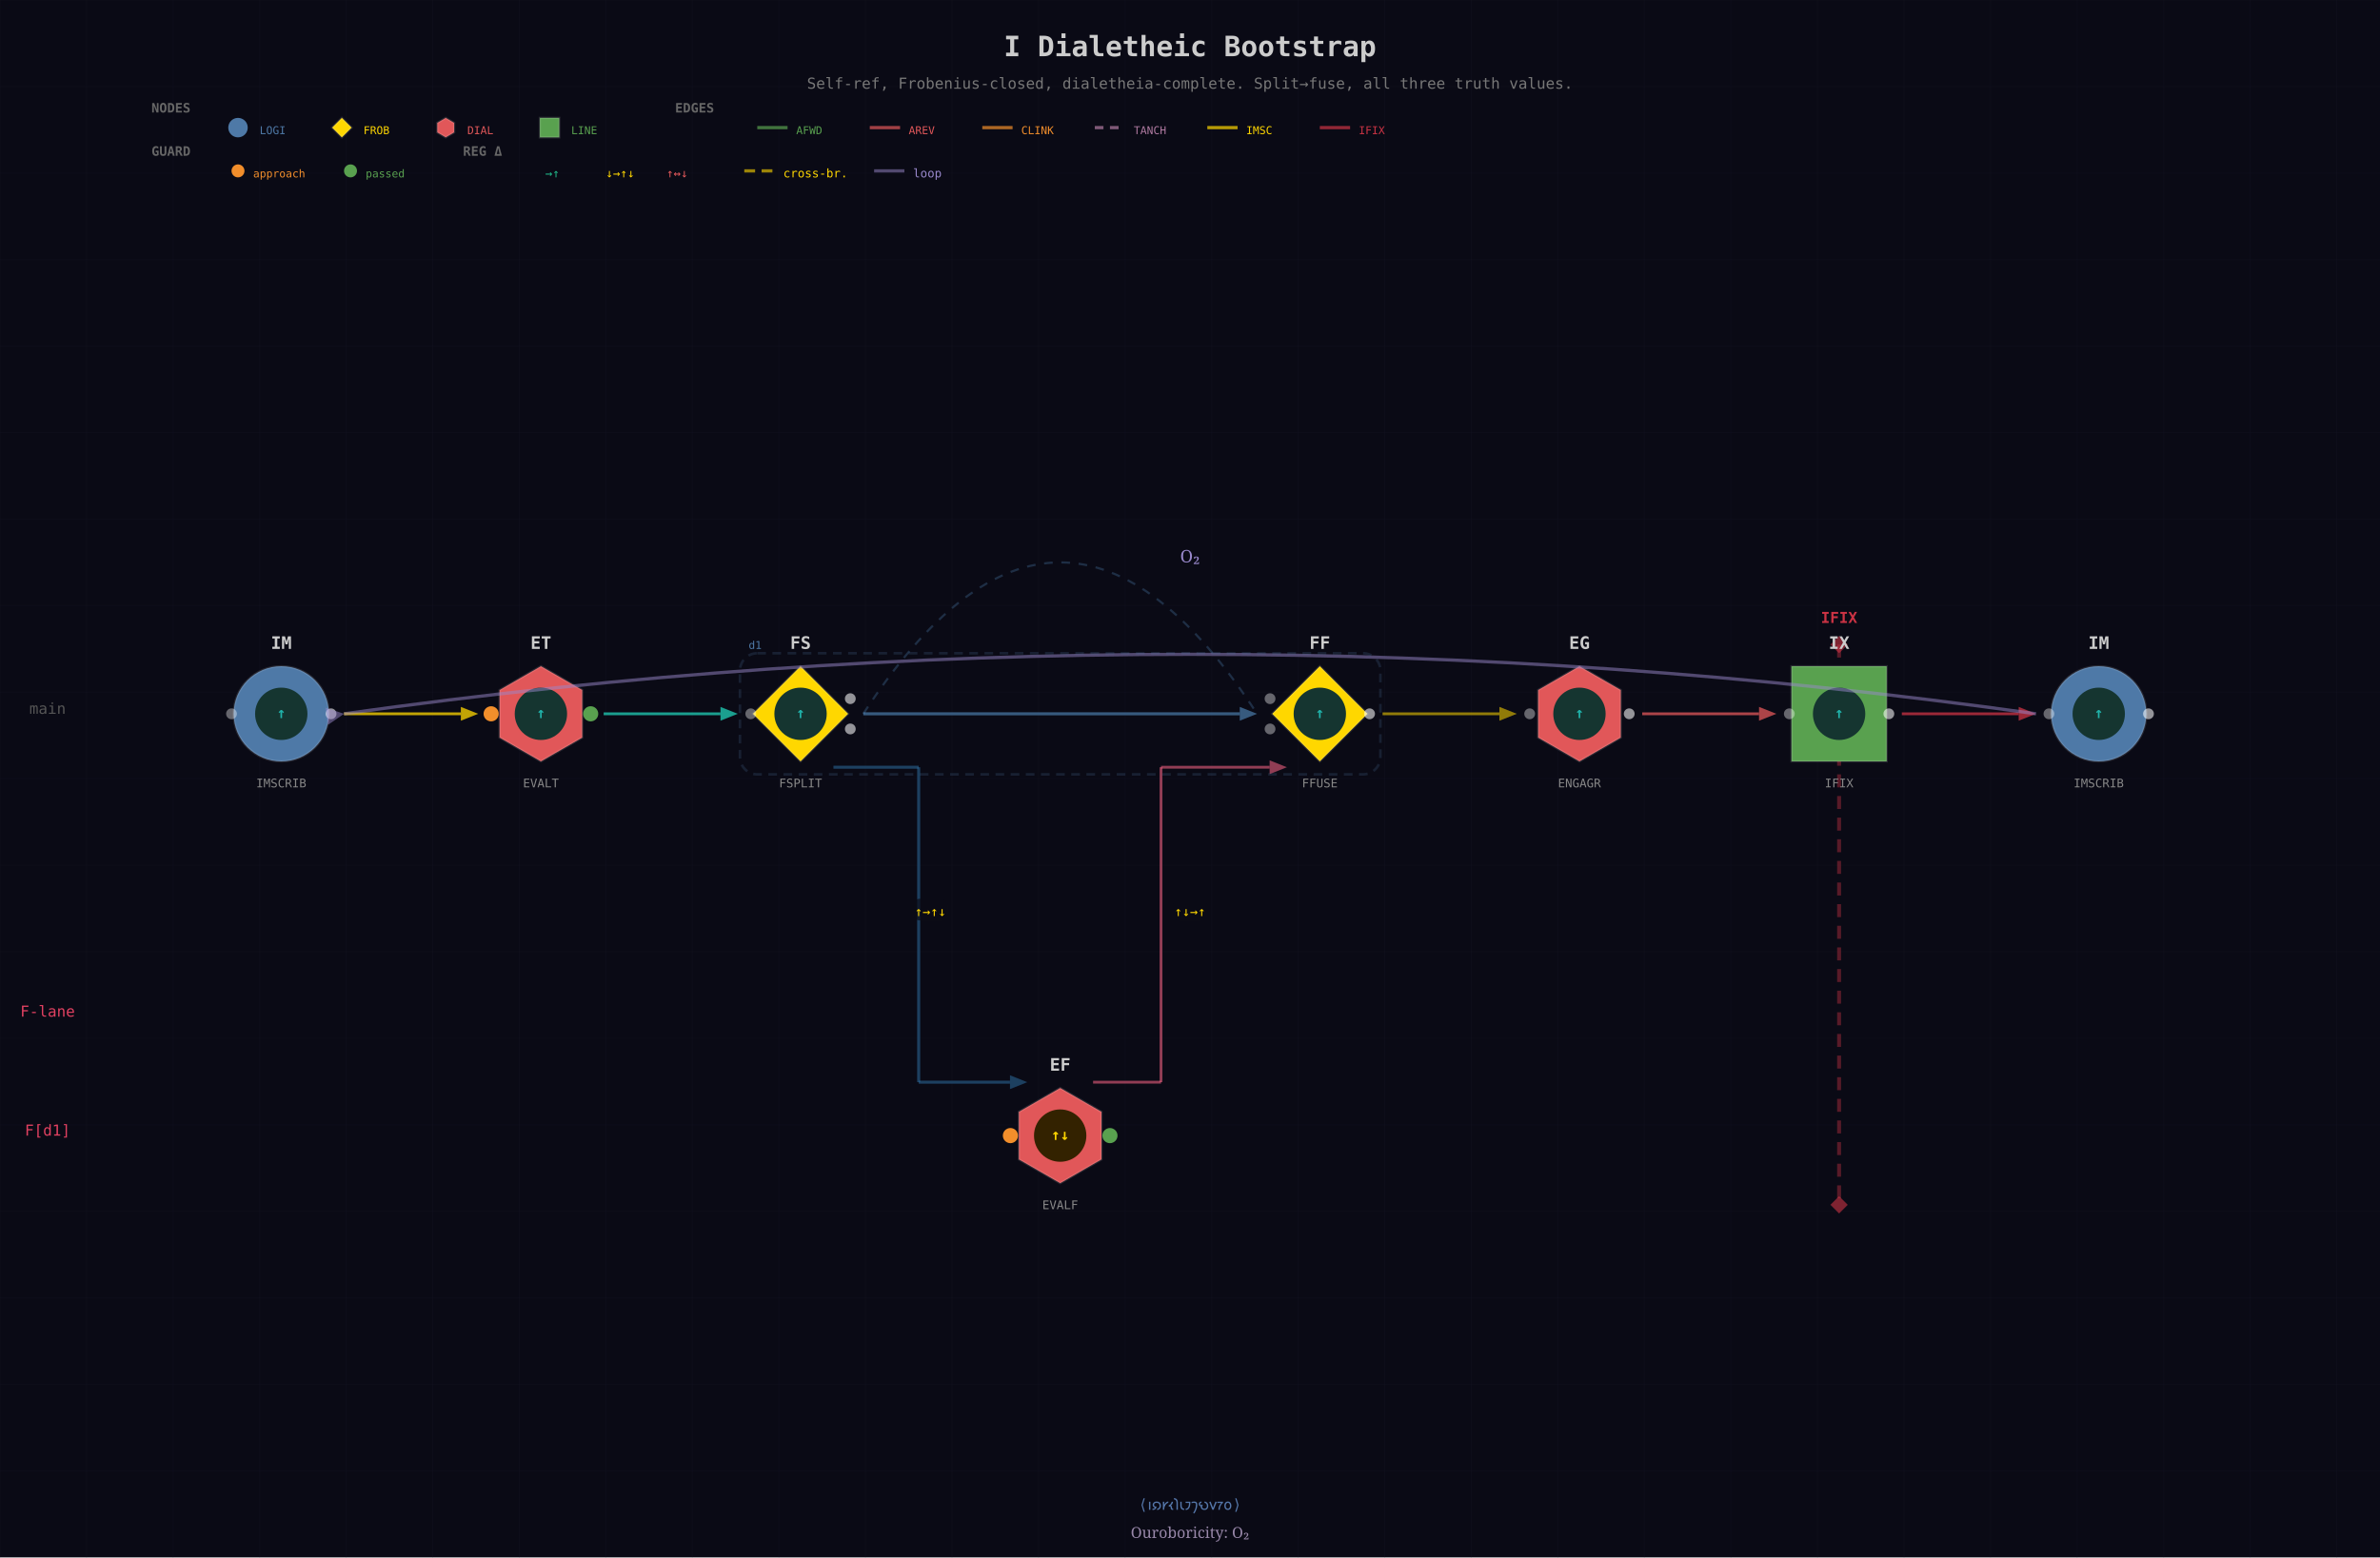
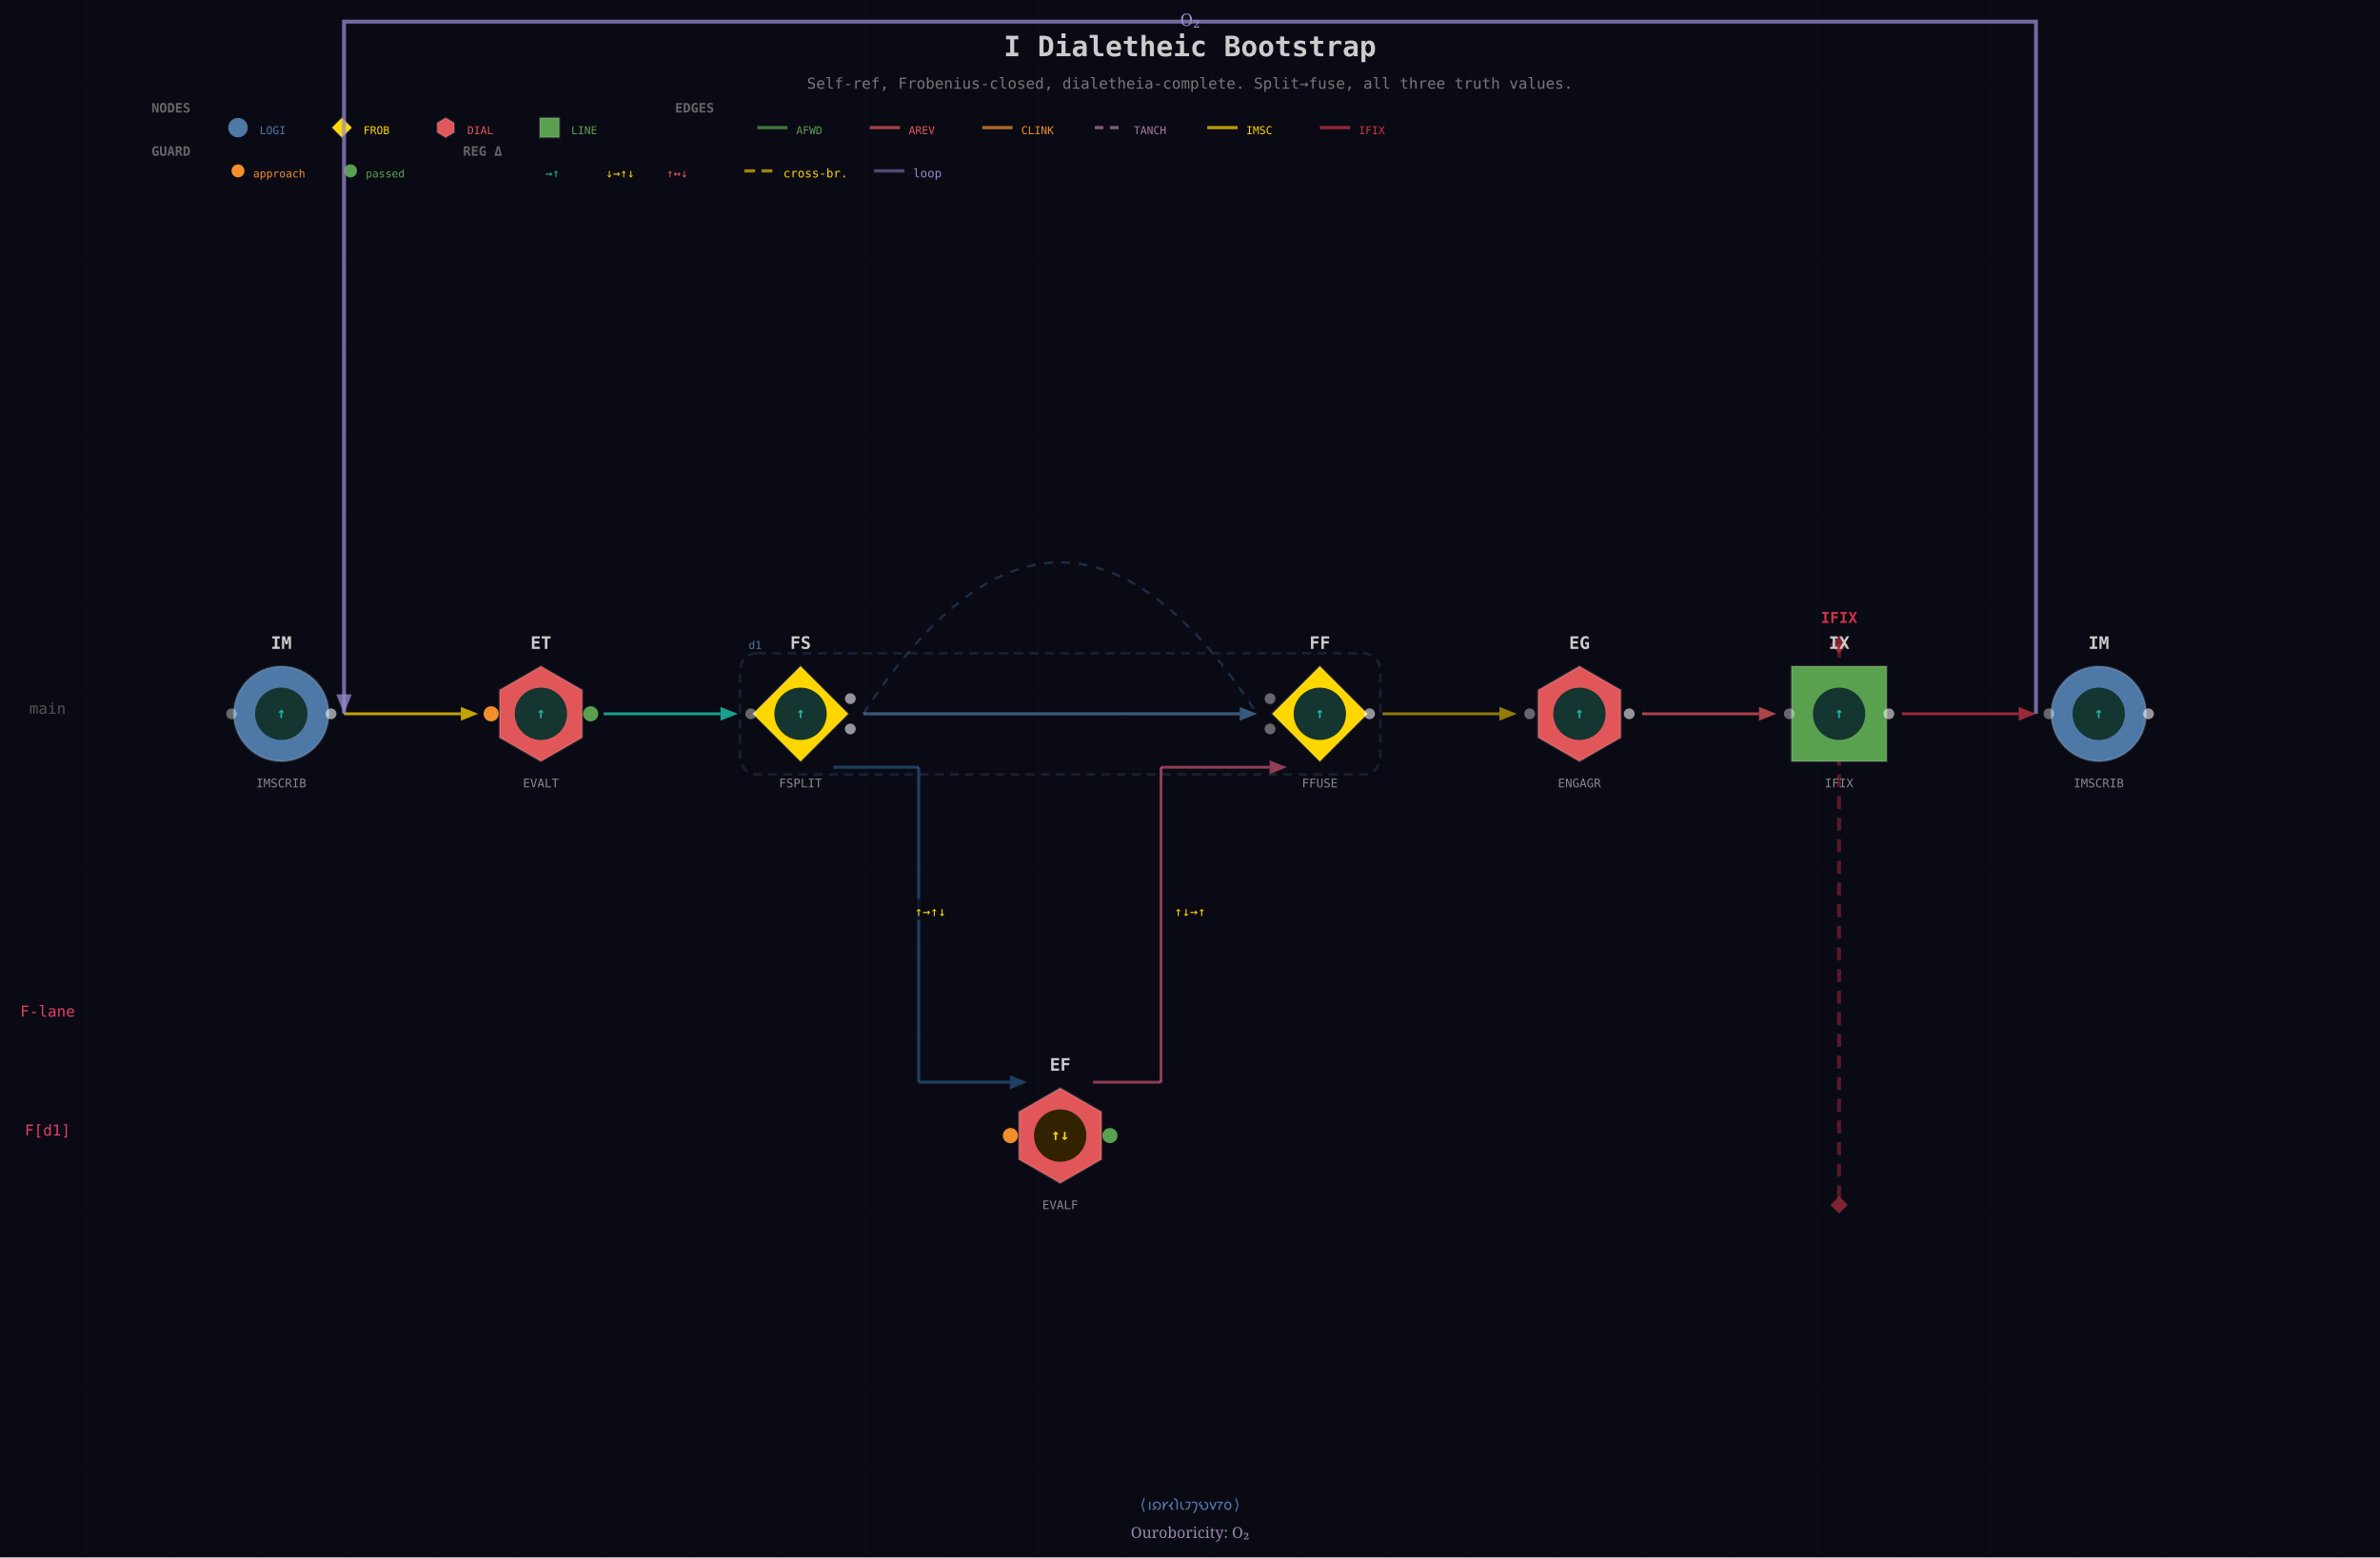
<svg xmlns="http://www.w3.org/2000/svg" viewBox="0 0 1100 720">
  <rect width="1100" height="720" fill="#0a0a15" />
  <line x1="0.0" y1="0.0" x2="0.0" y2="720.0" stroke="#151525" stroke-width="0.4" opacity="0.25" />
  <line x1="40.0" y1="0.0" x2="40.0" y2="720.0" stroke="#151525" stroke-width="0.4" opacity="0.25" />
  <line x1="80.0" y1="0.0" x2="80.0" y2="720.0" stroke="#151525" stroke-width="0.4" opacity="0.25" />
  <line x1="120.0" y1="0.0" x2="120.0" y2="720.0" stroke="#151525" stroke-width="0.4" opacity="0.25" />
  <line x1="160.0" y1="0.0" x2="160.0" y2="720.0" stroke="#151525" stroke-width="0.4" opacity="0.25" />
  <line x1="200.0" y1="0.0" x2="200.0" y2="720.0" stroke="#151525" stroke-width="0.4" opacity="0.25" />
  <line x1="240.0" y1="0.0" x2="240.0" y2="720.0" stroke="#151525" stroke-width="0.4" opacity="0.25" />
  <line x1="280.0" y1="0.0" x2="280.0" y2="720.0" stroke="#151525" stroke-width="0.4" opacity="0.25" />
  <line x1="320.0" y1="0.0" x2="320.0" y2="720.0" stroke="#151525" stroke-width="0.4" opacity="0.25" />
  <line x1="360.0" y1="0.0" x2="360.0" y2="720.0" stroke="#151525" stroke-width="0.4" opacity="0.25" />
  <line x1="400.0" y1="0.0" x2="400.0" y2="720.0" stroke="#151525" stroke-width="0.4" opacity="0.25" />
  <line x1="440.0" y1="0.0" x2="440.0" y2="720.0" stroke="#151525" stroke-width="0.4" opacity="0.25" />
  <line x1="480.0" y1="0.0" x2="480.0" y2="720.0" stroke="#151525" stroke-width="0.4" opacity="0.25" />
  <line x1="520.0" y1="0.0" x2="520.0" y2="720.0" stroke="#151525" stroke-width="0.4" opacity="0.25" />
  <line x1="560.0" y1="0.0" x2="560.0" y2="720.0" stroke="#151525" stroke-width="0.4" opacity="0.25" />
  <line x1="600.0" y1="0.0" x2="600.0" y2="720.0" stroke="#151525" stroke-width="0.4" opacity="0.25" />
  <line x1="640.0" y1="0.0" x2="640.0" y2="720.0" stroke="#151525" stroke-width="0.4" opacity="0.25" />
  <line x1="680.0" y1="0.0" x2="680.0" y2="720.0" stroke="#151525" stroke-width="0.4" opacity="0.25" />
  <line x1="720.0" y1="0.0" x2="720.0" y2="720.0" stroke="#151525" stroke-width="0.4" opacity="0.25" />
  <line x1="760.0" y1="0.0" x2="760.0" y2="720.0" stroke="#151525" stroke-width="0.4" opacity="0.25" />
  <line x1="800.0" y1="0.0" x2="800.0" y2="720.0" stroke="#151525" stroke-width="0.4" opacity="0.25" />
  <line x1="840.0" y1="0.0" x2="840.0" y2="720.0" stroke="#151525" stroke-width="0.4" opacity="0.25" />
  <line x1="880.0" y1="0.0" x2="880.0" y2="720.0" stroke="#151525" stroke-width="0.4" opacity="0.25" />
  <line x1="920.0" y1="0.0" x2="920.0" y2="720.0" stroke="#151525" stroke-width="0.4" opacity="0.25" />
  <line x1="960.0" y1="0.0" x2="960.0" y2="720.0" stroke="#151525" stroke-width="0.4" opacity="0.25" />
  <line x1="1000.0" y1="0.0" x2="1000.0" y2="720.0" stroke="#151525" stroke-width="0.4" opacity="0.25" />
  <line x1="1040.0" y1="0.0" x2="1040.0" y2="720.0" stroke="#151525" stroke-width="0.4" opacity="0.25" />
  <line x1="1080.0" y1="0.0" x2="1080.0" y2="720.0" stroke="#151525" stroke-width="0.4" opacity="0.25" />
  <line x1="0.0" y1="0.0" x2="1100.0" y2="0.0" stroke="#151525" stroke-width="0.4" opacity="0.25" />
  <line x1="0.0" y1="40.0" x2="1100.0" y2="40.0" stroke="#151525" stroke-width="0.4" opacity="0.25" />
  <line x1="0.0" y1="80.0" x2="1100.0" y2="80.0" stroke="#151525" stroke-width="0.4" opacity="0.25" />
  <line x1="0.0" y1="120.0" x2="1100.0" y2="120.0" stroke="#151525" stroke-width="0.4" opacity="0.25" />
  <line x1="0.0" y1="160.0" x2="1100.0" y2="160.0" stroke="#151525" stroke-width="0.4" opacity="0.25" />
  <line x1="0.0" y1="200.0" x2="1100.0" y2="200.0" stroke="#151525" stroke-width="0.4" opacity="0.25" />
  <line x1="0.0" y1="240.0" x2="1100.0" y2="240.0" stroke="#151525" stroke-width="0.4" opacity="0.25" />
  <line x1="0.0" y1="280.0" x2="1100.0" y2="280.0" stroke="#151525" stroke-width="0.4" opacity="0.25" />
  <line x1="0.0" y1="320.0" x2="1100.0" y2="320.0" stroke="#151525" stroke-width="0.4" opacity="0.25" />
  <line x1="0.0" y1="360.0" x2="1100.0" y2="360.0" stroke="#151525" stroke-width="0.4" opacity="0.25" />
  <line x1="0.0" y1="400.0" x2="1100.0" y2="400.0" stroke="#151525" stroke-width="0.4" opacity="0.25" />
  <line x1="0.0" y1="440.0" x2="1100.0" y2="440.0" stroke="#151525" stroke-width="0.4" opacity="0.25" />
  <line x1="0.0" y1="480.0" x2="1100.0" y2="480.0" stroke="#151525" stroke-width="0.4" opacity="0.25" />
  <line x1="0.0" y1="520.0" x2="1100.0" y2="520.0" stroke="#151525" stroke-width="0.4" opacity="0.25" />
  <line x1="0.0" y1="560.0" x2="1100.0" y2="560.0" stroke="#151525" stroke-width="0.4" opacity="0.25" />
  <line x1="0.0" y1="600.0" x2="1100.0" y2="600.0" stroke="#151525" stroke-width="0.4" opacity="0.25" />
  <line x1="0.0" y1="640.0" x2="1100.0" y2="640.0" stroke="#151525" stroke-width="0.4" opacity="0.25" />
  <line x1="0.0" y1="680.0" x2="1100.0" y2="680.0" stroke="#151525" stroke-width="0.4" opacity="0.25" />
  <text x="550.0" y="26.0" fill="#cccccc" font-size="13" text-anchor="middle" font-family="monospace" font-weight="bold">I Dialetheic Bootstrap</text>
  <text x="550.0" y="41.0" fill="#777" font-size="7" text-anchor="middle" font-family="monospace">Self-ref, Frobenius-closed, dialetheia-complete. Split→fuse, all three truth values.</text>
  <text x="22.0" y="470.0" fill="#e04060" font-size="7" text-anchor="middle" font-family="monospace">F-lane</text>
  <text x="22.0" y="525.0" fill="#e04060" font-size="7" text-anchor="middle" font-family="monospace">F[d1]</text>
  <text x="22.0" y="330.0" fill="#555" font-size="7" text-anchor="middle" font-family="monospace">main</text>
  <line x1="850.0" y1="298.0" x2="850.0" y2="557.0" stroke="#cc3344" stroke-width="1.8" opacity="0.4" stroke-dasharray="6,4" />
  <text x="850.0" y="288.0" fill="#cc3344" font-size="7" text-anchor="middle" font-family="monospace" font-weight="bold">IFIX</text>
  <polygon points="850.0,294.0 854.0,298 850.0,302.0 846.0,298" fill="#cc3344" opacity="0.6" />
  <polygon points="850.0,553.0 854.0,557 850.0,561.0 846.0,557" fill="#cc3344" opacity="0.6" />
  <line x1="399.0" y1="330.0" x2="573.0" y2="330.0" stroke="#5b9bd5" stroke-width="1.4" opacity="0.55" />
  <polygon points="581.0,330.0 573.0,333.2 573.0,326.8" fill="#5b9bd5" opacity="0.55" />
  <line x1="385.2" y1="354.7" x2="424.6" y2="354.7" stroke="#2b6b9f" stroke-width="1.4" opacity="0.55" />
  <line x1="424.6" y1="354.7" x2="424.6" y2="500.3" stroke="#2b6b9f" stroke-width="1.4" opacity="0.55" />
  <line x1="424.6" y1="500.3" x2="466.8" y2="500.3" stroke="#2b6b9f" stroke-width="1.4" opacity="0.55" />
  <polygon points="474.8,500.3 466.8,503.5 466.8,497.1" fill="#2b6b9f" opacity="0.55" />
  <rect x="422.0" y="415.5" width="16.0" height="10" fill="#0a0a15" opacity="0.7" rx="3" />
  <text x="430.0" y="423.5" fill="#ffd700" font-size="6" text-anchor="middle" font-family="monospace">↑→↑↓</text>
  <line x1="505.2" y1="500.3" x2="536.6" y2="500.3" stroke="#ff6688" stroke-width="1.3" opacity="0.55" />
  <line x1="536.6" y1="500.3" x2="536.6" y2="354.7" stroke="#ff6688" stroke-width="1.3" opacity="0.55" />
  <line x1="536.6" y1="354.7" x2="586.8" y2="354.7" stroke="#ff6688" stroke-width="1.3" opacity="0.55" />
  <polygon points="594.8,354.7 586.8,357.9 586.8,351.5" fill="#ff6688" opacity="0.55" />
  <rect x="542.0" y="415.5" width="16.0" height="10" fill="#0a0a15" opacity="0.7" rx="3" />
  <text x="550.0" y="423.5" fill="#ffd700" font-size="6" text-anchor="middle" font-family="monospace">↑↓→↑</text>
  <line x1="159.0" y1="330.0" x2="213.0" y2="330.0" stroke="#ffd700" stroke-width="1.3" opacity="0.75" />
  <polygon points="221.0,330.0 213.0,333.2 213.0,326.8" fill="#ffd700" opacity="0.75" />
  <line x1="279.0" y1="330.0" x2="333.0" y2="330.0" stroke="#20d0b8" stroke-width="1.3" opacity="0.75" />
  <polygon points="341.0,330.0 333.0,333.2 333.0,326.8" fill="#20d0b8" opacity="0.75" />
  <line x1="759.0" y1="330.0" x2="813.0" y2="330.0" stroke="#e15759" stroke-width="1.3" opacity="0.75" />
  <polygon points="821.0,330.0 813.0,333.2 813.0,326.8" fill="#e15759" opacity="0.75" />
  <line x1="879.0" y1="330.0" x2="933.0" y2="330.0" stroke="#cc3344" stroke-width="1.3" opacity="0.75" />
  <polygon points="941.0,330.0 933.0,333.2 933.0,326.8" fill="#cc3344" opacity="0.75" />
  <line x1="639.0" y1="330.0" x2="693.0" y2="330.0" stroke="#ffd700" stroke-width="1.3" opacity="0.55" />
  <polygon points="701.0,330.0 693.0,333.2 693.0,326.8" fill="#ffd700" opacity="0.55" />
  <path d="M399.0,330.0 Q490.0,190.0 581.0,330.0" fill="none" stroke="#5b9bd5" stroke-dasharray="4,4" stroke-width="1" opacity="0.25" />
  <circle cx="130.0" cy="330.0" r="22.0" fill="#4e79a7" stroke="#ffffff20" stroke-width="1.0" />
  <circle cx="130.0" cy="330.0" r="12.1" fill="#153530" stroke-width="0" />
  <text x="130.0" y="332.0" fill="#20b2aa" font-size="7" text-anchor="middle" font-family="monospace" font-weight="bold">↑</text>
  <text x="130.0" y="300.0" fill="#cccccc" font-size="8" text-anchor="middle" font-family="monospace" font-weight="bold">IM</text>
  <text x="130.0" y="364.0" fill="#888" font-size="5.5" text-anchor="middle" font-family="monospace">IMSCRIB</text>
  <circle cx="107.0" cy="330.0" r="2.5" fill="#ffffff60" stroke-width="0" />
  <circle cx="153.0" cy="330.0" r="2.5" fill="#ffffff90" stroke-width="0" />
  <polygon points="269.1,341.0 250.0,352.0 230.9,341.0 230.9,319.0 250.0,308.0 269.1,319.0" fill="#e15759" stroke="#ffffff20" stroke-width="1.0" />
  <circle cx="250.0" cy="330.0" r="12.1" fill="#153530" stroke-width="0" />
  <text x="250.0" y="332.0" fill="#20b2aa" font-size="7" text-anchor="middle" font-family="monospace" font-weight="bold">↑</text>
  <text x="250.0" y="300.0" fill="#cccccc" font-size="8" text-anchor="middle" font-family="monospace" font-weight="bold">ET</text>
  <text x="250.0" y="364.0" fill="#888" font-size="5.5" text-anchor="middle" font-family="monospace">EVALT</text>
  <circle cx="227.0" cy="330.0" r="3.5" fill="#f28e2b" stroke-width="0.8" />
  <circle cx="273.0" cy="330.0" r="3.5" fill="#59a14f" stroke-width="0.9" />
  <polygon points="370.0,308.0 392.0,330 370.0,352.0 348.0,330" fill="#ffd700" stroke="#ffffff20" stroke-width="1.0" />
  <circle cx="370.0" cy="330.0" r="12.1" fill="#153530" stroke-width="0" />
  <text x="370.0" y="332.0" fill="#20b2aa" font-size="7" text-anchor="middle" font-family="monospace" font-weight="bold">↑</text>
  <text x="370.0" y="300.0" fill="#cccccc" font-size="8" text-anchor="middle" font-family="monospace" font-weight="bold">FS</text>
  <text x="370.0" y="364.0" fill="#888" font-size="5.5" text-anchor="middle" font-family="monospace">FSPLIT</text>
  <circle cx="347.0" cy="330.0" r="2.5" fill="#ffffff60" stroke-width="0" />
  <circle cx="393.0" cy="323.0" r="2.5" fill="#ffffff90" stroke-width="0" />
  <circle cx="393.0" cy="337.0" r="2.5" fill="#ffffff90" stroke-width="0" />
  <polygon points="509.1,536.0 490.0,547.0 470.9,536.0 470.9,514.0 490.0,503.0 509.1,514.0" fill="#e15759" stroke="#ffffff20" stroke-width="1.0" />
  <circle cx="490.0" cy="525.0" r="12.1" fill="#332200" stroke-width="0" />
  <text x="490.0" y="527.0" fill="#ffd700" font-size="7" text-anchor="middle" font-family="monospace" font-weight="bold">↑↓</text>
  <text x="490.0" y="495.0" fill="#cccccc" font-size="8" text-anchor="middle" font-family="monospace" font-weight="bold">EF</text>
  <text x="490.0" y="559.0" fill="#888" font-size="5.5" text-anchor="middle" font-family="monospace">EVALF</text>
  <circle cx="467.0" cy="525.0" r="3.5" fill="#f28e2b" stroke-width="0.8" />
  <circle cx="513.0" cy="525.0" r="3.5" fill="#59a14f" stroke-width="0.9" />
  <polygon points="610.0,308.0 632.0,330 610.0,352.0 588.0,330" fill="#ffd700" stroke="#ffffff20" stroke-width="1.0" />
  <circle cx="610.0" cy="330.0" r="12.1" fill="#153530" stroke-width="0" />
  <text x="610.0" y="332.0" fill="#20b2aa" font-size="7" text-anchor="middle" font-family="monospace" font-weight="bold">↑</text>
  <text x="610.0" y="300.0" fill="#cccccc" font-size="8" text-anchor="middle" font-family="monospace" font-weight="bold">FF</text>
  <text x="610.0" y="364.0" fill="#888" font-size="5.5" text-anchor="middle" font-family="monospace">FFUSE</text>
  <circle cx="587.0" cy="323.0" r="2.5" fill="#ffffff60" stroke-width="0" />
  <circle cx="587.0" cy="337.0" r="2.5" fill="#ffffff60" stroke-width="0" />
  <circle cx="633.0" cy="330.0" r="2.5" fill="#ffffff90" stroke-width="0" />
  <polygon points="749.1,341.0 730.0,352.0 710.9,341.0 710.9,319.0 730.0,308.0 749.1,319.0" fill="#e15759" stroke="#ffffff20" stroke-width="1.0" />
  <circle cx="730.0" cy="330.0" r="12.1" fill="#153530" stroke-width="0" />
  <text x="730.0" y="332.0" fill="#20b2aa" font-size="7" text-anchor="middle" font-family="monospace" font-weight="bold">↑</text>
  <text x="730.0" y="300.0" fill="#cccccc" font-size="8" text-anchor="middle" font-family="monospace" font-weight="bold">EG</text>
  <text x="730.0" y="364.0" fill="#888" font-size="5.5" text-anchor="middle" font-family="monospace">ENGAGR</text>
  <circle cx="707.0" cy="330.0" r="2.5" fill="#ffffff60" stroke-width="0" />
  <circle cx="753.0" cy="330.0" r="2.5" fill="#ffffff90" stroke-width="0" />
  <rect x="828.0" y="308.0" width="44.0" height="44.0" fill="#59a14f" stroke="#ffffff20" stroke-width="1.0" />
  <circle cx="850.0" cy="330.0" r="12.1" fill="#153530" stroke-width="0" />
  <text x="850.0" y="332.0" fill="#20b2aa" font-size="7" text-anchor="middle" font-family="monospace" font-weight="bold">↑</text>
  <text x="850.0" y="300.0" fill="#cccccc" font-size="8" text-anchor="middle" font-family="monospace" font-weight="bold">IX</text>
  <text x="850.0" y="364.0" fill="#888" font-size="5.5" text-anchor="middle" font-family="monospace">IFIX</text>
  <circle cx="827.0" cy="330.0" r="2.5" fill="#ffffff60" stroke-width="0" />
  <circle cx="873.0" cy="330.0" r="2.5" fill="#ffffff90" stroke-width="0" />
  <circle cx="970.0" cy="330.0" r="22.0" fill="#4e79a7" stroke="#ffffff20" stroke-width="1.0" />
  <circle cx="970.0" cy="330.0" r="12.1" fill="#153530" stroke-width="0" />
  <text x="970.0" y="332.0" fill="#20b2aa" font-size="7" text-anchor="middle" font-family="monospace" font-weight="bold">↑</text>
  <text x="970.0" y="300.0" fill="#cccccc" font-size="8" text-anchor="middle" font-family="monospace" font-weight="bold">IM</text>
  <text x="970.0" y="364.0" fill="#888" font-size="5.5" text-anchor="middle" font-family="monospace">IMSCRIB</text>
  <circle cx="947.0" cy="330.0" r="2.5" fill="#ffffff60" stroke-width="0" />
  <circle cx="993.0" cy="330.0" r="2.5" fill="#ffffff90" stroke-width="0" />
-   <path d="M941.0,330.0 Q550.0,275.0 159.0,330.0" fill="none" stroke="#9988cc" stroke-width="1.5" opacity="0.5" />
-   <polygon points="159.0,330.0 150.5,327.2 151.6,335.1" fill="#9988cc" opacity="0.5" />
-   <text x="550.0" y="260.0" fill="#9988cc" font-size="8" text-anchor="middle" font-family="serif">O₂</text>
  <text x="550.0" y="698.0" fill="#5577aa" font-size="7" text-anchor="middle" font-family="monospace">⟨𐑦𐑸𐑾𐑬𐑐𐑧𐑲𐑠𐑻𐑫𐑳𐑴⟩</text>
  <text x="550.0" y="711.0" fill="#9988aa" font-size="7" text-anchor="middle" font-family="serif">Ouroboricity: O₂</text>
  <text x="70.0" y="52.0" fill="#666" font-size="6" text-anchor="start" font-family="monospace" font-weight="bold">NODES</text>
  <circle cx="110.0" cy="59.0" r="4.5" fill="#4e79a7" stroke-width="0" />
  <text x="120.0" y="62.0" fill="#4e79a7" font-size="5" text-anchor="start" font-family="monospace">LOGI</text>
  <polygon points="158,54.5 162.5,59 158,63.5 153.5,59" fill="#ffd700" stroke="#ffffff20" stroke-width="1.0" />
  <text x="168.0" y="62.0" fill="#ffd700" font-size="5" text-anchor="start" font-family="monospace">FROB</text>
  <polygon points="209.9,61.2 206.0,63.5 202.1,61.2 202.1,56.8 206.0,54.5 209.9,56.8" fill="#e15759" stroke="#ffffff20" stroke-width="1.0" />
  <text x="216.0" y="62.0" fill="#e15759" font-size="5" text-anchor="start" font-family="monospace">DIAL</text>
  <rect x="249.5" y="54.5" width="9.0" height="9.0" fill="#59a14f" stroke="#ffffff20" stroke-width="1.0" />
  <text x="264.0" y="62.0" fill="#59a14f" font-size="5" text-anchor="start" font-family="monospace">LINE</text>
  <text x="312.0" y="52.0" fill="#666" font-size="6" text-anchor="start" font-family="monospace" font-weight="bold">EDGES</text>
  <line x1="350.0" y1="59.0" x2="364.0" y2="59.0" stroke="#59a14f" stroke-width="1.5" opacity="0.7" />
  <text x="368.0" y="62.0" fill="#59a14f" font-size="5" text-anchor="start" font-family="monospace">AFWD</text>
  <line x1="402.0" y1="59.0" x2="416.0" y2="59.0" stroke="#e15759" stroke-width="1.5" opacity="0.7" />
  <text x="420.0" y="62.0" fill="#e15759" font-size="5" text-anchor="start" font-family="monospace">AREV</text>
  <line x1="454.0" y1="59.0" x2="468.0" y2="59.0" stroke="#f28e2b" stroke-width="1.5" opacity="0.7" />
  <text x="472.0" y="62.0" fill="#f28e2b" font-size="5" text-anchor="start" font-family="monospace">CLINK</text>
  <line x1="506.0" y1="59.0" x2="520.0" y2="59.0" stroke="#b07aa1" stroke-width="1.5" opacity="0.7" stroke-dasharray="4,3" />
  <text x="524.0" y="62.0" fill="#b07aa1" font-size="5" text-anchor="start" font-family="monospace">TANCH</text>
  <line x1="558.0" y1="59.0" x2="572.0" y2="59.0" stroke="#ffd700" stroke-width="1.5" opacity="0.7" />
  <text x="576.0" y="62.0" fill="#ffd700" font-size="5" text-anchor="start" font-family="monospace">IMSC</text>
  <line x1="610.0" y1="59.0" x2="624.0" y2="59.0" stroke="#cc3344" stroke-width="1.5" opacity="0.7" />
  <text x="628.0" y="62.0" fill="#cc3344" font-size="5" text-anchor="start" font-family="monospace">IFIX</text>
  <text x="70.0" y="72.0" fill="#666" font-size="6" text-anchor="start" font-family="monospace" font-weight="bold">GUARD</text>
  <circle cx="110.0" cy="79.0" r="3.0" fill="#f28e2b" stroke-width="0.8" />
  <text x="117.0" y="82.0" fill="#f28e2b" font-size="5" text-anchor="start" font-family="monospace">approach</text>
  <circle cx="162.0" cy="79.0" r="3.0" fill="#59a14f" stroke-width="0.9" />
  <text x="169.0" y="82.0" fill="#59a14f" font-size="5" text-anchor="start" font-family="monospace">passed</text>
  <text x="214.0" y="72.0" fill="#666" font-size="6" text-anchor="start" font-family="monospace" font-weight="bold">REG Δ</text>
  <text x="252.0" y="82.0" fill="#20b888" font-size="5.5" text-anchor="start" font-family="monospace">→↑</text>
  <text x="280.0" y="82.0" fill="#ffd700" font-size="5.5" text-anchor="start" font-family="monospace">↓→↑↓</text>
  <text x="308.0" y="82.0" fill="#e15759" font-size="5.5" text-anchor="start" font-family="monospace">↑↔↓</text>
  <line x1="344.0" y1="79.0" x2="358.0" y2="79.0" stroke="#ffd700" stroke-width="1.5" opacity="0.6" stroke-dasharray="5,3" />
  <text x="362.0" y="82.0" fill="#ffd700" font-size="5.5" text-anchor="start" font-family="monospace">cross-br.</text>
  <line x1="404.0" y1="79.0" x2="418.0" y2="79.0" stroke="#9988cc" stroke-width="1.5" opacity="0.5" />
  <text x="422.0" y="82.0" fill="#9988cc" font-size="5.5" text-anchor="start" font-family="monospace">loop</text>
  <rect x="342.0" y="302" width="296.0" height="56" fill="none" stroke="#4e79a7" stroke-width="1.2" opacity="0.2" rx="8" ry="8" stroke-dasharray="4,3" />
  <text x="346.0" y="300.0" fill="#4e79a7" font-size="5" text-anchor="start" font-family="monospace">d1</text>
+   <path d="M941.0,330.0 L941.0,10.0 L159.0,10.0 L159.0,330.0" fill="none" stroke="#9988cc" stroke-width="1.8" opacity="0.75" />
+   <polygon points="159.0,330.0 155.4,321.0 162.6,321.0" fill="#9988cc" opacity="0.75" />
+   <text x="550.0" y="12.0" fill="#9988cc" font-size="8" text-anchor="middle" font-family="serif">O₂</text>
</svg>
